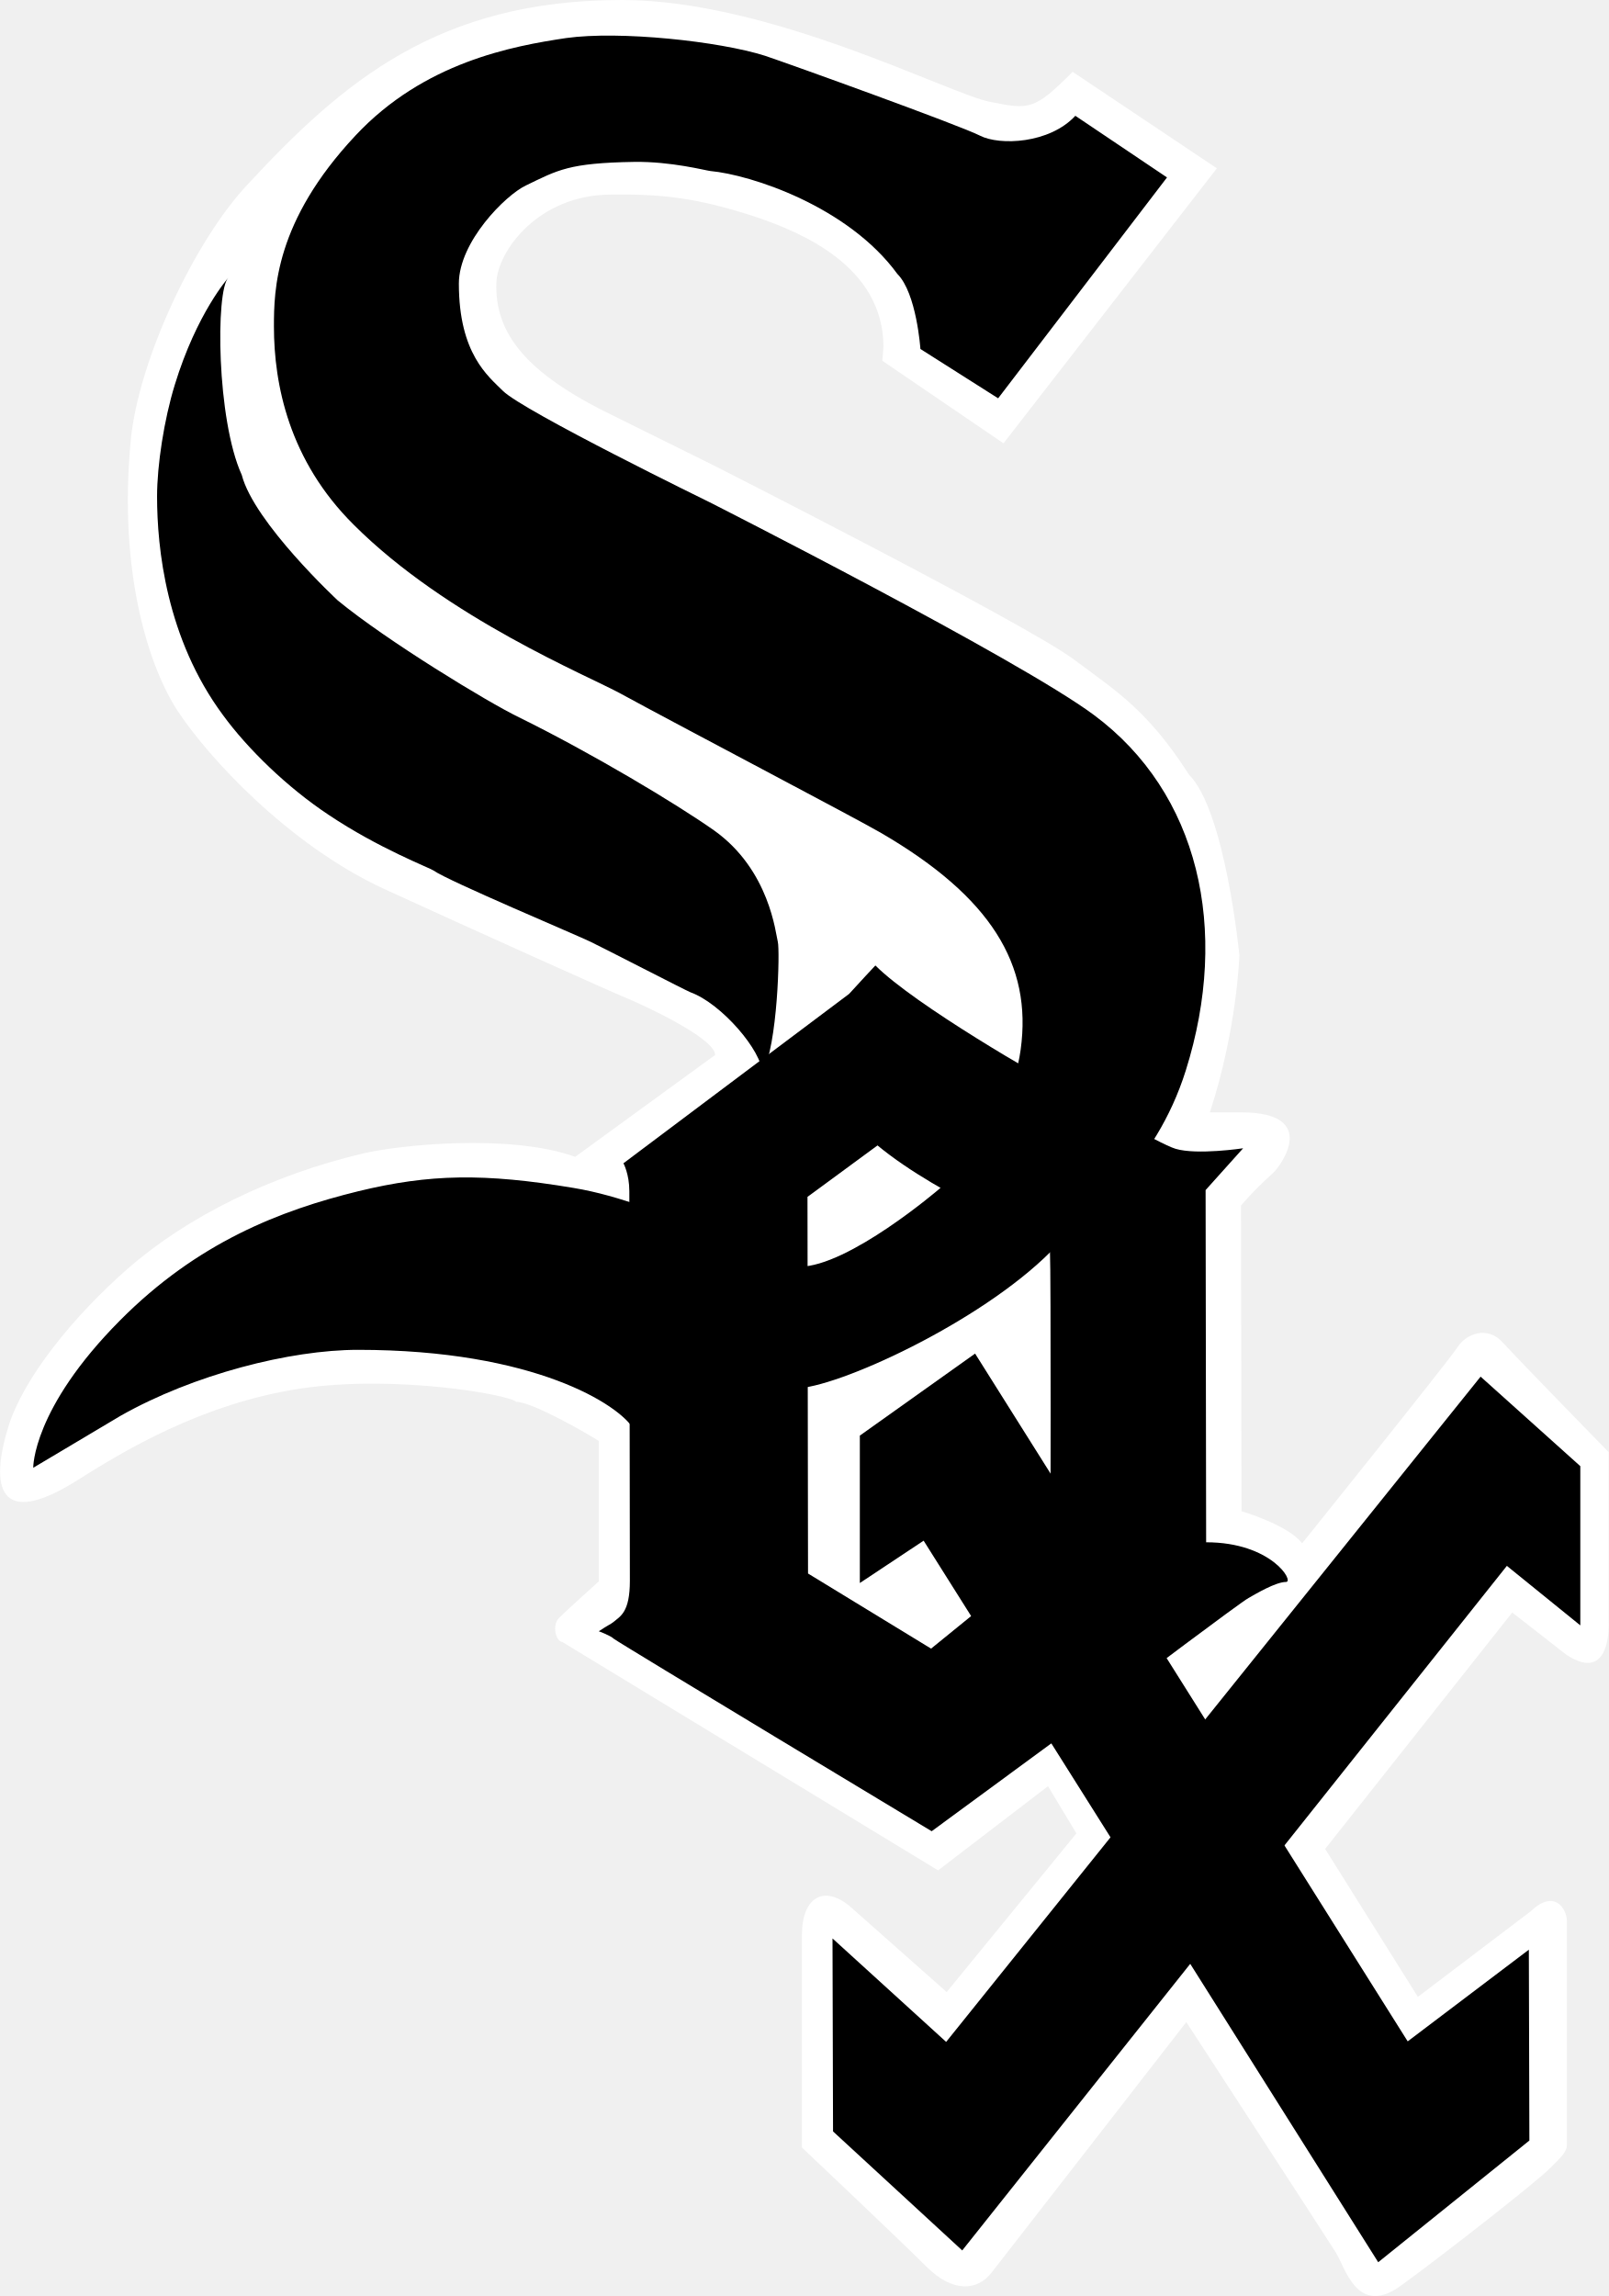
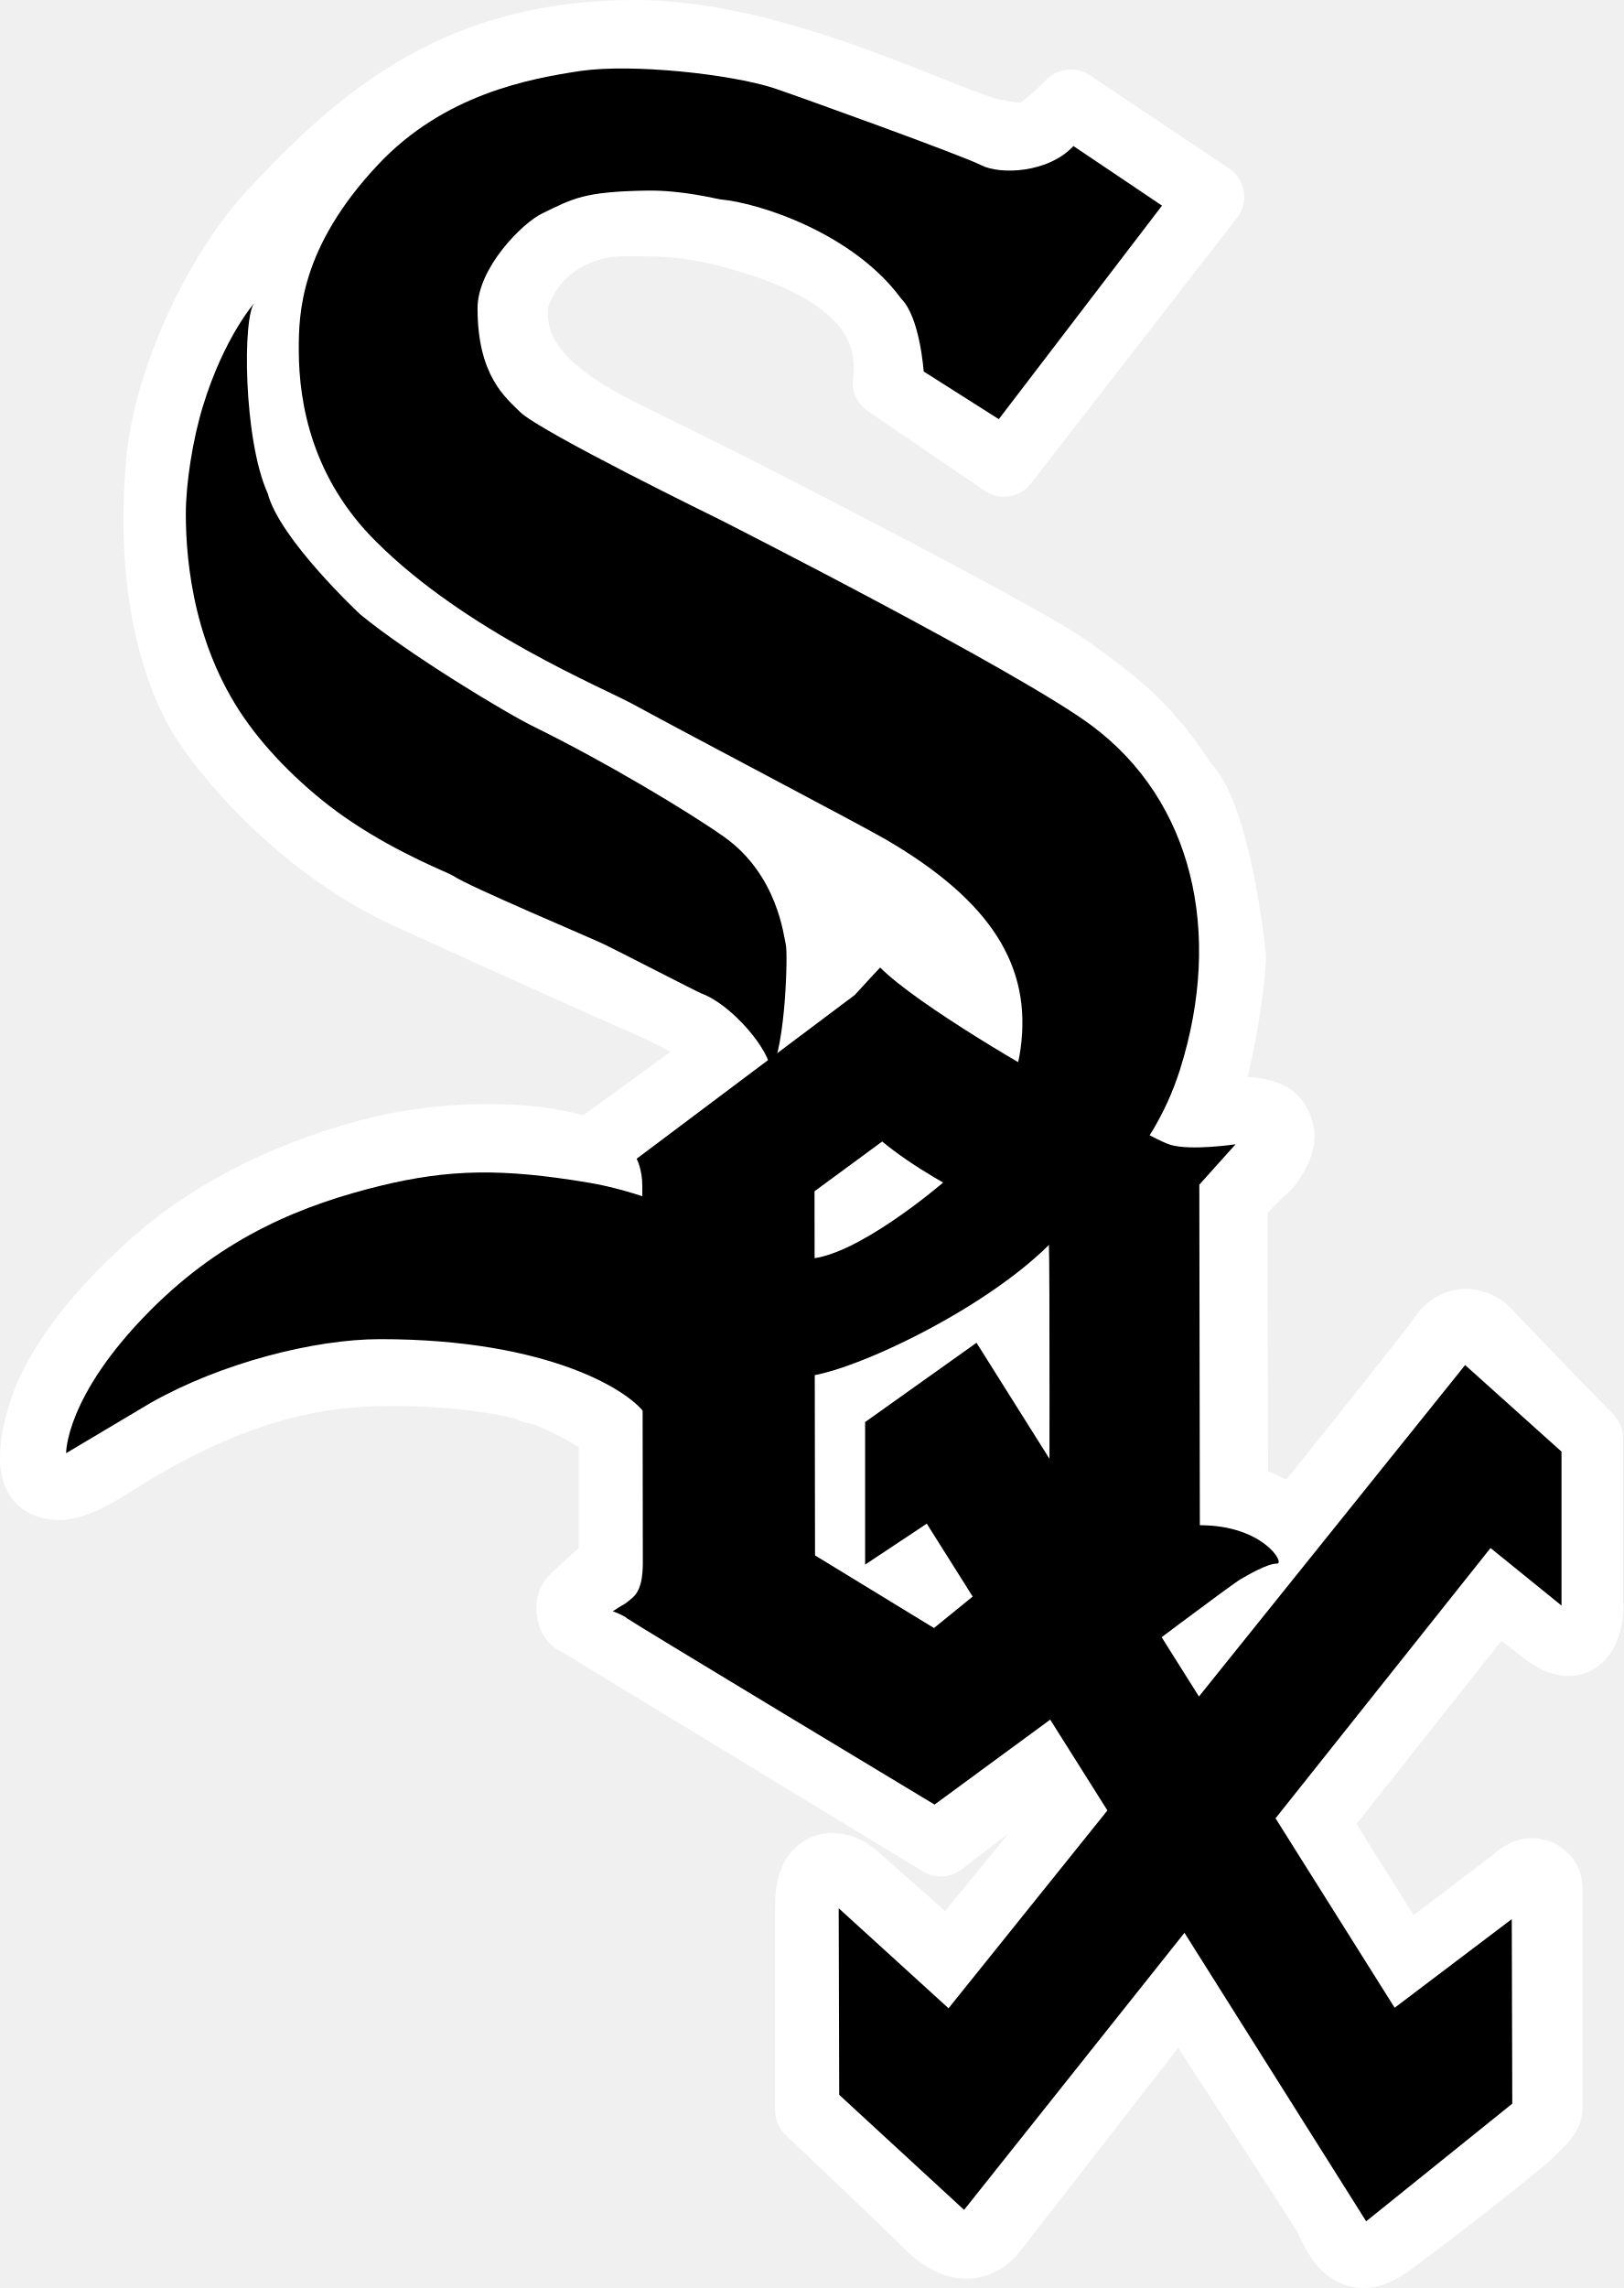
- <svg xmlns="http://www.w3.org/2000/svg" version="1.1" id="Layer_1" x="0px" y="0px" width="300px" height="428.3px" viewBox="0 0 300 428.3" style="enable-background:new 0 0 300 428.3;" xml:space="preserve">
+ <svg xmlns="http://www.w3.org/2000/svg" version="1.1" id="Layer_1" x="0px" y="0px" width="313.301" height="441.442" viewBox="0 0 313.301 441.442" xml:space="preserve">
  <defs id="defs7" />
  <style type="text/css" id="style1">
	.st0{fill:#FFFFFF;}
	.st1{fill:none;stroke:#000000;stroke-width:0.267;}
</style>
-   <g id="g7">
-     <path d="M292.3,400.1c0,1.4-1.3,2.5-3.2,4.4c-2.3,2.4-19.7,16-27.8,21.9c-8.2,5.9-10.4-3.6-12.1-6.2c-3.5-5.5-27.9-43-27.9-43   s-33.7,43.4-36.3,46.7c-2.6,3.4-7.2,3.9-12.2-1.1c-4.9-4.9-23.2-22.2-23.2-22.2s0-32.4,0-39.7c0-7.1,4.3-9.6,9.5-4.8l17.5,15.5   l24.2-29.6l-5.3-8.8l-20.5,15.7l-70.1-42.6c-1.2-0.1-2-3.1-0.6-4.5c1.6-1.6,7.4-6.8,7.4-6.8l0-26.2c-2-1.3-12.4-7.3-15.4-7.3   c-1.2-1.3-22.3-5.1-40.1-2.5C37.6,261.8,23,270.7,14,276.4C-0.1,285.1-2,277.6,1.6,266c2.8-8.9,12-20.4,22.3-29.4   c11.1-9.7,26.8-17.4,43.7-21.4c6.6-1.6,27.5-3.8,39.7,0.6l26.1-19c0-3.2-13.8-9.5-16.5-10.6c-2.7-1.1-27.4-12.2-45.3-20.4   c-17.9-8.3-32.8-24.6-38.4-33.1c-5.3-8-11.2-25.7-8.8-50.6c1.4-14.8,11.9-37.2,21.8-47.7C64,15.2,81.8,0,116,0   c27.8,0,61.2,17.6,68.7,19c7.4,1.5,8.3,1.5,15.4-5.6l26.9,18l-39.8,51.3l-22.6-15.4l0.2-2.6c0-15.1-15.5-21.4-23.7-24.2   c-11.5-3.8-18.2-4.3-27.1-4.2c-13.6,0-21.2,10.6-21.4,16.4c-0.3,8.7,4.5,16.1,19.9,23.9l20.6,10.2c0,0,58.2,29.5,67.2,36.2   c7.6,5.7,13.7,9.3,21.5,21.5c6.8,6.8,9.4,33.7,9.4,33.7s-0.4,13.7-5.5,29.3l5.8,0c14.8,0,7.4,10,6,11.3c-3.9,3.5-6,6.1-6,6.1   l0.1,57c0,0,8.8,2.6,11.3,6c0,0,27.4-34.1,29-36.6c1.6-2.5,5.6-4.1,8.5-0.8c3,3.3,19.7,20.4,19.7,20.4l0,31.7c0,0,0.6,11.8-8,6   l-10-7.8l-34.9,44.1l17.3,27.6l21.1-16c4.4-4.2,6.7-0.4,6.7,1.9" id="path1" style="fill:#ffffff" />
-     <path class="st0" d="M63,112c9.1,7.5,28,19,33.8,21.8c13.6,6.7,29.3,16.1,36.4,21.1c10.4,7.4,11.5,19.3,11.9,20.8   c0.4,1.5,0,19.3-2.9,24.5c0-4.1-7.6-13-13.4-15.1c-0.6-0.2-16.3-8.3-18.6-9.4c-2.2-1.1-26.7-11.4-29.3-13.3   c-0.7-0.5-10.2-4.1-19.6-10.4c-7.7-5.1-15.1-12.3-19.7-18.6c-10.6-14.3-12.3-31.2-12.3-40.8c0-5.8,1.3-14.3,3.3-20.8   c4.1-13.4,10-20,10-20c-2.4,2.4-2.2,26.5,2.5,36.8C47.4,97.5,63,112,63,112" id="path2" style="fill:#000000" />
-     <path class="st0" d="M163.3,180.1c7.4,7.4,31.2,21.1,35.6,23.3c4.4,2.2,17.1,9.9,20.4,10.9c4,1.2,12.6-0.1,12.6-0.1l-7,7.8   l0.1,65.7c12.2,0,16.5,7.4,14.9,7.4c-1.9,0-5.6,2.2-7,3c-1.5,0.8-22.6,16.7-22.6,16.7l-36.5,26.8c0,0-57.8-34.8-59.3-35.9   c-0.6-0.6-2.8-1.4-2.8-1.4c1.8-1.2,2.2-1.3,2.7-1.7c1.3-1.1,3.1-1.8,3.1-7.7c0-1.5-0.1-72.7-0.1-72.7c0-3.2-1.1-5.2-1.1-5.2   l42.1-31.6C160.2,183.4,163.3,180.1,163.3,180.1" id="path3" style="fill:#000000" />
-     <path d="M150.5,223.2l13.2-9.7c12.3,10.2,32.1,17.2,32.3,20c0.2,3.5,0.1,56,0.1,56l-22.4,18.2l-23.1-14.1" id="path4" style="fill:#ffffff" />
-     <path class="st1" d="M150.5,223.2l13.2-9.7c12.3,10.2,32.1,17.2,32.3,20c0.2,3.5,0.1,56,0.1,56l-22.4,18.2l-23.1-14.1L150.5,223.2z   " id="path5" />
-     <path class="st0" d="M167.4,51.1c3.6,3.6,4.3,14,4.3,14l14.5,9.2l31.5-41.2l-17.1-11.5c-4.8,5.2-14.1,5.6-17.8,3.7   s-35.6-13.4-40.1-14.9c-8.5-2.7-27.1-4.7-37.1-3.3c-10,1.5-26.5,4.5-39.3,18.2c-15,16-15.2,28.8-15.2,35.6c0,10.8,2.8,25,14.9,37   c17.4,17.4,43.8,28.2,49.8,31.5c10.6,5.8,43.8,23.2,48.6,26c20.4,11.9,28.2,24.5,26,40.4c-2,14.8-15.2,26-15.2,26   s-16.9,14.5-26.1,14.5c-6.7,0-24.6-11.8-42.1-14.7c-16.7-2.8-26.9-2.6-40.1,0.6c-14.7,3.6-30.1,9.6-44.5,24.1   C6,262.8,6.2,273.8,6.2,273.8l16.3-9.7c13.6-7.7,31.6-12.3,44.3-12.3c33,0,48.8,10.3,51.4,14.8c2.7,4.6,30.1-7.6,30.1-7.6   c7.7,0,34.4-12.2,47.7-25.5c6.8-6.8,19.5-15.7,25.2-33.8c8.3-26.4,2.4-51.8-17.1-66.3c-14.1-10.5-71.7-39.7-71.7-39.7   S97.6,76.7,93.8,72.9c-2.7-2.7-8.2-6.9-8.2-20c0-7.8,8.7-16.5,12.5-18.3c6-2.9,8-4.2,20.2-4.4c6.9-0.1,13.3,1.6,14.2,1.7   C140.1,32.6,158.2,38.5,167.4,51.1" id="path6" style="fill:#000000" />
+   <g id="g7" transform="translate(6.56274,6.572266)">
+     <path id="path1" style="fill:#ffffff" d="m 116,-6.572 c -36.135,0 -56.495,16.961 -74.6,36.486 C 29.901,42.122 19.494,64.232 17.859,81.469 c -2.527,26.217 3.335,45.006 9.859,54.855 7.47e-4,0.001 0.001,0.003 0.002,0.004 6.427,9.75 21.507,26.341 41.115,35.434 a 6.572,6.572 0 0 0 0.027,0.014 c 8.97,4.109 19.628,8.936 28.391,12.879 8.763,3.943 15.151,6.809 17.168,7.631 0.897,0.365 4.987,2.209 8.393,4.094 l -16.801,12.232 c -14.561,-3.964 -32.208,-1.674 -39.939,0.197 -17.847,4.226 -34.387,12.26 -46.498,22.844 v -0.002 c -10.929,9.549 -20.694,21.092 -24.244,32.377 a 6.572,6.572 0 0 0 -0.008,0.025 c -1.008,3.248 -1.702,6.322 -1.852,9.367 -0.149,3.046 0.08,6.396 2.555,9.494 2.475,3.098 7.083,4.221 10.625,3.65 3.542,-0.571 6.859,-2.141 10.799,-4.572 a 6.572,6.572 0 0 0 0.064,-0.041 c 8.896,-5.634 22.581,-13.876 39.646,-16.449 8.076,-1.178 17.389,-0.924 24.641,-0.178 3.628,0.373 6.759,0.867 8.906,1.309 1.073,0.221 1.913,0.434 2.324,0.561 0.205,0.063 0.31,0.112 0.176,0.053 -0.135,-0.059 -0.454,0.1 -1.736,-1.289 a 6.572,6.572 0 0 0 4.828,2.115 c -1.441,0 -0.23,0.005 0.906,0.469 1.136,0.464 2.652,1.187 4.156,1.963 1.676,0.864 2.457,1.365 3.764,2.121 v 19.494 c -1.724,1.546 -3.916,3.478 -5.473,5.035 -2.802,2.802 -2.957,6.075 -2.488,8.59 0.235,1.257 0.636,2.463 1.553,3.773 0.629,0.899 1.697,1.989 3.234,2.682 l 69.635,42.316 a 6.572,6.572 0 0 0 7.408,-0.398 l 9.119,-6.984 -12.275,15.014 -12.383,-10.967 0.1,0.092 c -1.841,-1.699 -3.859,-3.046 -6.301,-3.756 -2.442,-0.71 -5.461,-0.593 -7.93,0.713 -4.937,2.612 -6.299,7.795 -6.299,12.672 v 39.699 a 6.572,6.572 0 0 0 2.059,4.775 c 0,0 18.484,17.488 23.068,22.072 3.29,3.29 7.148,5.469 11.412,5.621 4.262,0.152 8.309,-2.112 10.65,-5.172 2.479,-3.147 23.109,-29.722 30.6,-39.369 6.032,9.275 20.102,30.901 22.838,35.199 a 6.572,6.572 0 0 0 0.045,0.068 c -0.223,-0.341 0.385,0.831 1.061,2.203 0.676,1.372 1.57,3.13 3.195,4.914 1.625,1.784 4.376,3.68 7.754,3.928 3.378,0.248 6.588,-1.061 9.43,-3.105 a 6.572,6.572 0 0 0 0.031,-0.021 c 4.182,-3.046 10.564,-7.932 16.264,-12.408 2.85,-2.238 5.521,-4.368 7.656,-6.117 2.13,-1.744 3.45,-2.785 4.74,-4.129 0.842,-0.836 1.686,-1.583 2.668,-2.783 1.013,-1.238 2.375,-3.44 2.375,-6.176 v -41.699 c 0,-3.342 -0.907,-6.501 -4.758,-8.939 -1.925,-1.219 -4.753,-1.718 -7.133,-1.152 -2.38,0.566 -4.255,1.848 -5.92,3.438 l 0.566,-0.482 -15.375,11.66 -11.023,-17.584 27.973,-35.346 4.855,3.787 a 6.572,6.572 0 0 0 0.367,0.266 c 2.977,2.008 6.418,3.376 10.158,2.434 3.74,-0.943 5.903,-4.004 6.809,-6.184 1.812,-4.359 1.27,-8.031 1.27,-8.031 l 0.01,0.334 v -31.699 a 6.572,6.572 0 0 0 -1.871,-4.592 c 0,0 -17.101,-17.549 -19.537,-20.229 l 0.072,0.082 c -2.787,-3.171 -7.342,-4.577 -10.912,-3.891 -3.571,0.686 -6.262,2.679 -8.059,5.486 0.267,-0.417 -0.5,0.686 -1.377,1.824 -0.877,1.139 -2.068,2.664 -3.457,4.428 -2.777,3.528 -6.347,8.017 -9.867,12.43 -5.055,6.337 -7.579,9.475 -9.971,12.455 -0.946,-0.441 -1.919,-0.935 -2.797,-1.311 -0.392,-0.168 -0.36,-0.119 -0.732,-0.268 l -0.088,-49.77 c 0.694,-0.797 1.234,-1.542 3.812,-3.855 a 6.572,6.572 0 0 0 0.082,-0.076 c 1.313,-1.22 1.954,-2.14 2.928,-3.795 0.974,-1.655 2.039,-3.749 2.234,-6.727 0.196,-2.978 -1.36,-7.202 -4.48,-9.391 -2.427,-1.702 -5.279,-2.282 -8.453,-2.523 3.127,-12.755 3.568,-22.789 3.568,-22.789 a 6.572,6.572 0 0 0 -0.027,-0.824 c 0,0 -0.671,-6.996 -2.244,-14.943 -0.787,-3.974 -1.793,-8.208 -3.146,-12.131 -1.251,-3.626 -2.654,-6.984 -5.287,-9.91 -8.208,-12.683 -15.589,-17.418 -22.818,-22.84 a 6.572,6.572 0 0 0 -0.019,-0.014 c -3.119,-2.322 -8.254,-5.218 -15.047,-8.965 -6.793,-3.747 -14.941,-8.078 -22.803,-12.197 -15.723,-8.238 -30.305,-15.627 -30.305,-15.627 a 6.572,6.572 0 0 0 -0.055,-0.027 L 115.469,70.738 c -0.005,-0.003 -0.007,-0.005 -0.012,-0.008 -7.189,-3.643 -11.427,-7.015 -13.637,-9.814 -2.211,-2.802 -2.759,-4.911 -2.652,-7.99 0.006,-0.173 1.041,-3.424 3.584,-5.791 C 105.295,44.768 108.907,42.873 114,42.873 a 6.572,6.572 0 0 0 0.074,-0.002 c 8.61,-0.097 14.016,0.255 24.938,3.861 3.869,1.323 9.115,3.436 12.979,6.441 3.85,2.995 6.199,6.193 6.229,11.436 l -0.17,2.186 a 6.572,6.572 0 0 0 2.852,5.936 L 183.5,88.129 a 6.572,6.572 0 0 0 8.891,-1.402 L 232.191,35.428 A 6.572,6.572 0 0 0 230.654,25.939 L 203.754,7.939 a 6.572,6.572 0 0 0 -8.301,0.814 c -3.452,3.452 -5.017,4.437 -5.076,4.457 -0.059,0.02 -0.724,0.089 -4.373,-0.65 a 6.572,6.572 0 0 0 -0.1,-0.02 C 185.606,12.485 181.743,11.174 177.148,9.338 172.554,7.501 166.716,5.132 160.18,2.789 147.107,-1.897 131.287,-6.572 116,-6.572 Z" />
+     <path class="st0" d="m 63,112 c 9.1,7.5 28,19 33.8,21.8 13.6,6.7 29.3,16.1 36.4,21.1 10.4,7.4 11.5,19.3 11.9,20.8 0.4,1.5 0,19.3 -2.9,24.5 0,-4.1 -7.6,-13 -13.4,-15.1 -0.6,-0.2 -16.3,-8.3 -18.6,-9.4 C 108,174.6 83.5,164.3 80.9,162.4 80.2,161.9 70.7,158.3 61.3,152 53.6,146.9 46.2,139.7 41.6,133.4 31,119.1 29.3,102.2 29.3,92.6 c 0,-5.8 1.3,-14.3 3.3,-20.8 4.1,-13.4 10,-20 10,-20 -2.4,2.4 -2.2,26.5 2.5,36.8 C 47.4,97.5 63,112 63,112" id="path2" style="fill:#000000" />
+     <path class="st0" d="m 163.3,180.1 c 7.4,7.4 31.2,21.1 35.6,23.3 4.4,2.2 17.1,9.9 20.4,10.9 4,1.2 12.6,-0.1 12.6,-0.1 l -7,7.8 0.1,65.7 c 12.2,0 16.5,7.4 14.9,7.4 -1.9,0 -5.6,2.2 -7,3 -1.5,0.8 -22.6,16.7 -22.6,16.7 l -36.5,26.8 c 0,0 -57.8,-34.8 -59.3,-35.9 -0.6,-0.6 -2.8,-1.4 -2.8,-1.4 1.8,-1.2 2.2,-1.3 2.7,-1.7 1.3,-1.1 3.1,-1.8 3.1,-7.7 0,-1.5 -0.1,-72.7 -0.1,-72.7 0,-3.2 -1.1,-5.2 -1.1,-5.2 l 42.1,-31.6 c 1.8,-2 4.9,-5.3 4.9,-5.3" id="path3" style="fill:#000000" />
+     <path d="m 150.5,223.2 13.2,-9.7 c 12.3,10.2 32.1,17.2 32.3,20 0.2,3.5 0.1,56 0.1,56 l -22.4,18.2 -23.1,-14.1" id="path4" style="fill:#ffffff" />
+     <path class="st1" d="m 150.5,223.2 13.2,-9.7 c 12.3,10.2 32.1,17.2 32.3,20 0.2,3.5 0.1,56 0.1,56 l -22.4,18.2 -23.1,-14.1 z" id="path5" />
+     <path class="st0" d="m 167.4,51.1 c 3.6,3.6 4.3,14 4.3,14 l 14.5,9.2 31.5,-41.2 -17.1,-11.5 c -4.8,5.2 -14.1,5.6 -17.8,3.7 -3.7,-1.9 -35.6,-13.4 -40.1,-14.9 -8.5,-2.7 -27.1,-4.7 -37.1,-3.3 -10,1.5 -26.5,4.5 -39.3,18.2 -15,16 -15.2,28.8 -15.2,35.6 0,10.8 2.8,25 14.9,37 17.4,17.4 43.8,28.2 49.8,31.5 10.6,5.8 43.8,23.2 48.6,26 20.4,11.9 28.2,24.5 26,40.4 -2,14.8 -15.2,26 -15.2,26 0,0 -16.9,14.5 -26.1,14.5 -6.7,0 -24.6,-11.8 -42.1,-14.7 -16.7,-2.8 -26.9,-2.6 -40.1,0.6 -14.7,3.6 -30.1,9.6 -44.5,24.1 C 6,262.8 6.2,273.8 6.2,273.8 l 16.3,-9.7 c 13.6,-7.7 31.6,-12.3 44.3,-12.3 33,0 48.8,10.3 51.4,14.8 2.7,4.6 30.1,-7.6 30.1,-7.6 7.7,0 34.4,-12.2 47.7,-25.5 6.8,-6.8 19.5,-15.7 25.2,-33.8 8.3,-26.4 2.4,-51.8 -17.1,-66.3 -14.1,-10.5 -71.7,-39.7 -71.7,-39.7 0,0 -34.8,-17 -38.6,-20.8 -2.7,-2.7 -8.2,-6.9 -8.2,-20 0,-7.8 8.7,-16.5 12.5,-18.3 6,-2.9 8,-4.2 20.2,-4.4 6.9,-0.1 13.3,1.6 14.2,1.7 7.6,0.7 25.7,6.6 34.9,19.2" id="path6" style="fill:#000000" />
    <polyline class="st0" points="160.4,267.8 181.9,252.5 262.6,380.8 285.2,363.7 285.3,399.3 257.1,422 172.3,287.4 160.4,295.3     " id="polyline6" style="fill:#000000" />
    <polyline class="st0" points="276.2,256.8 294.8,273.5 294.8,303.2 281.1,292.1 179.5,419.8 155.4,397.6 155.3,361.6 176.5,380.9     " id="polyline7" style="fill:#000000" />
  </g>
</svg>
